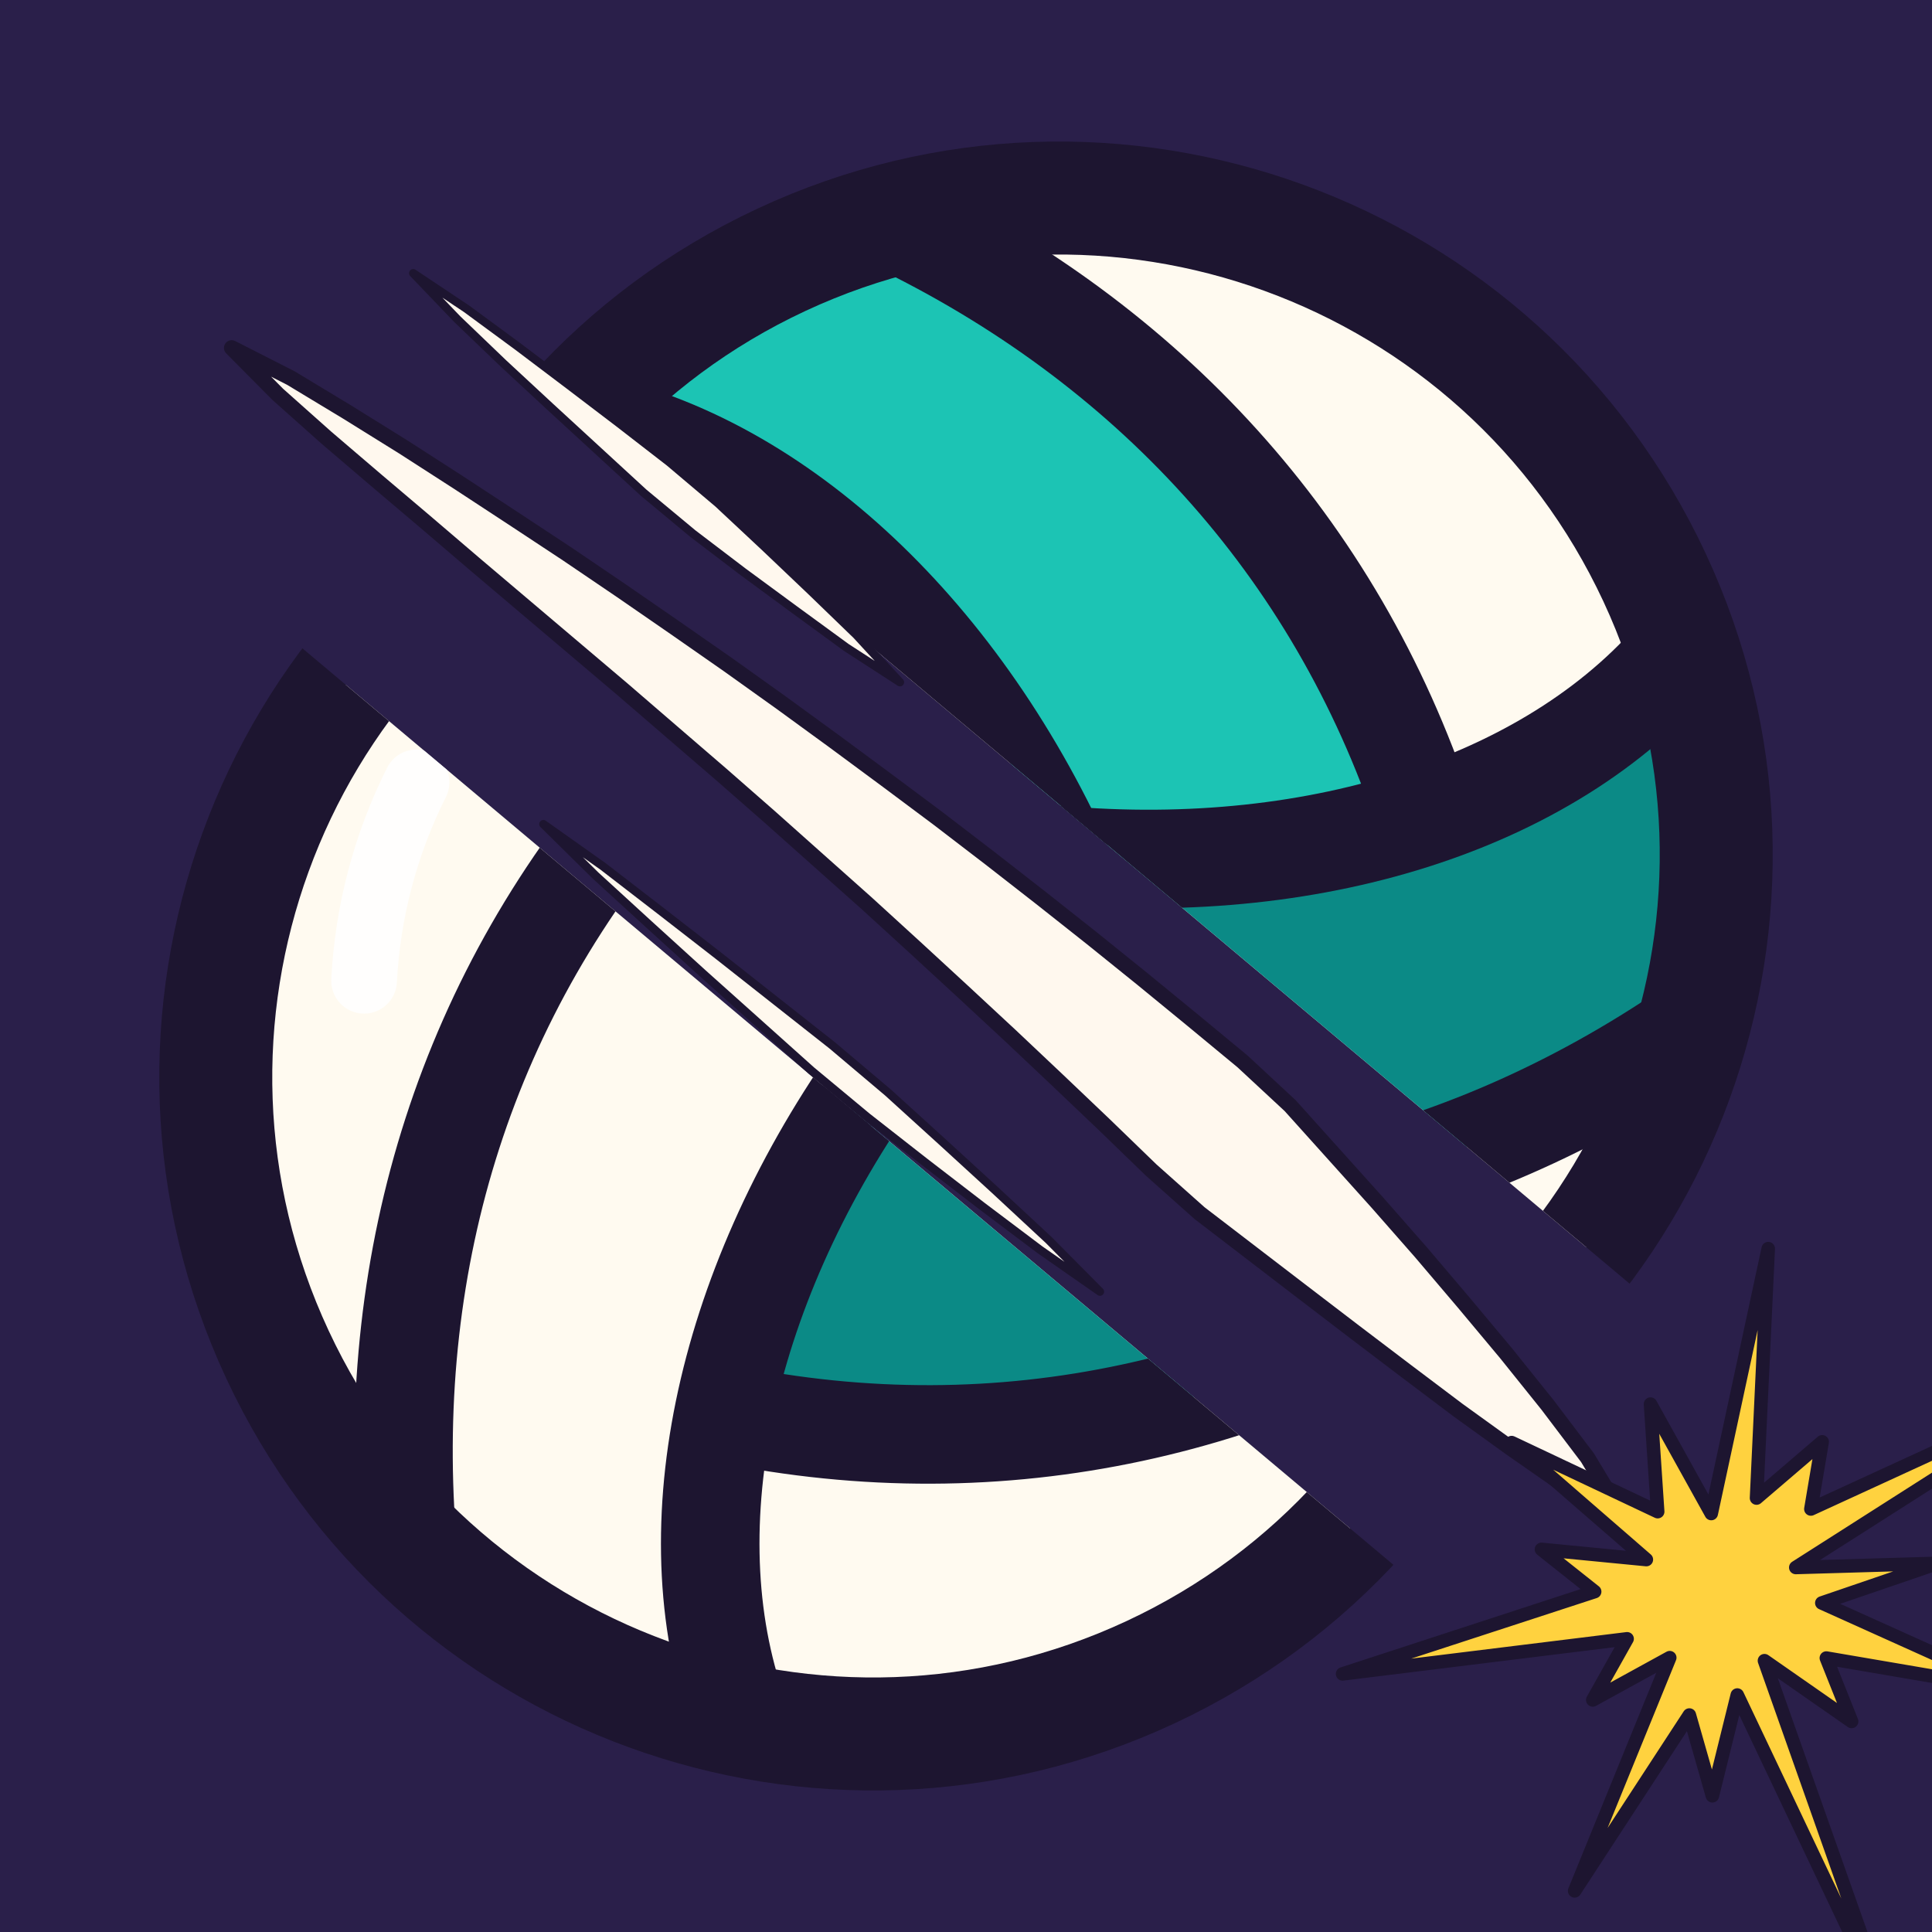
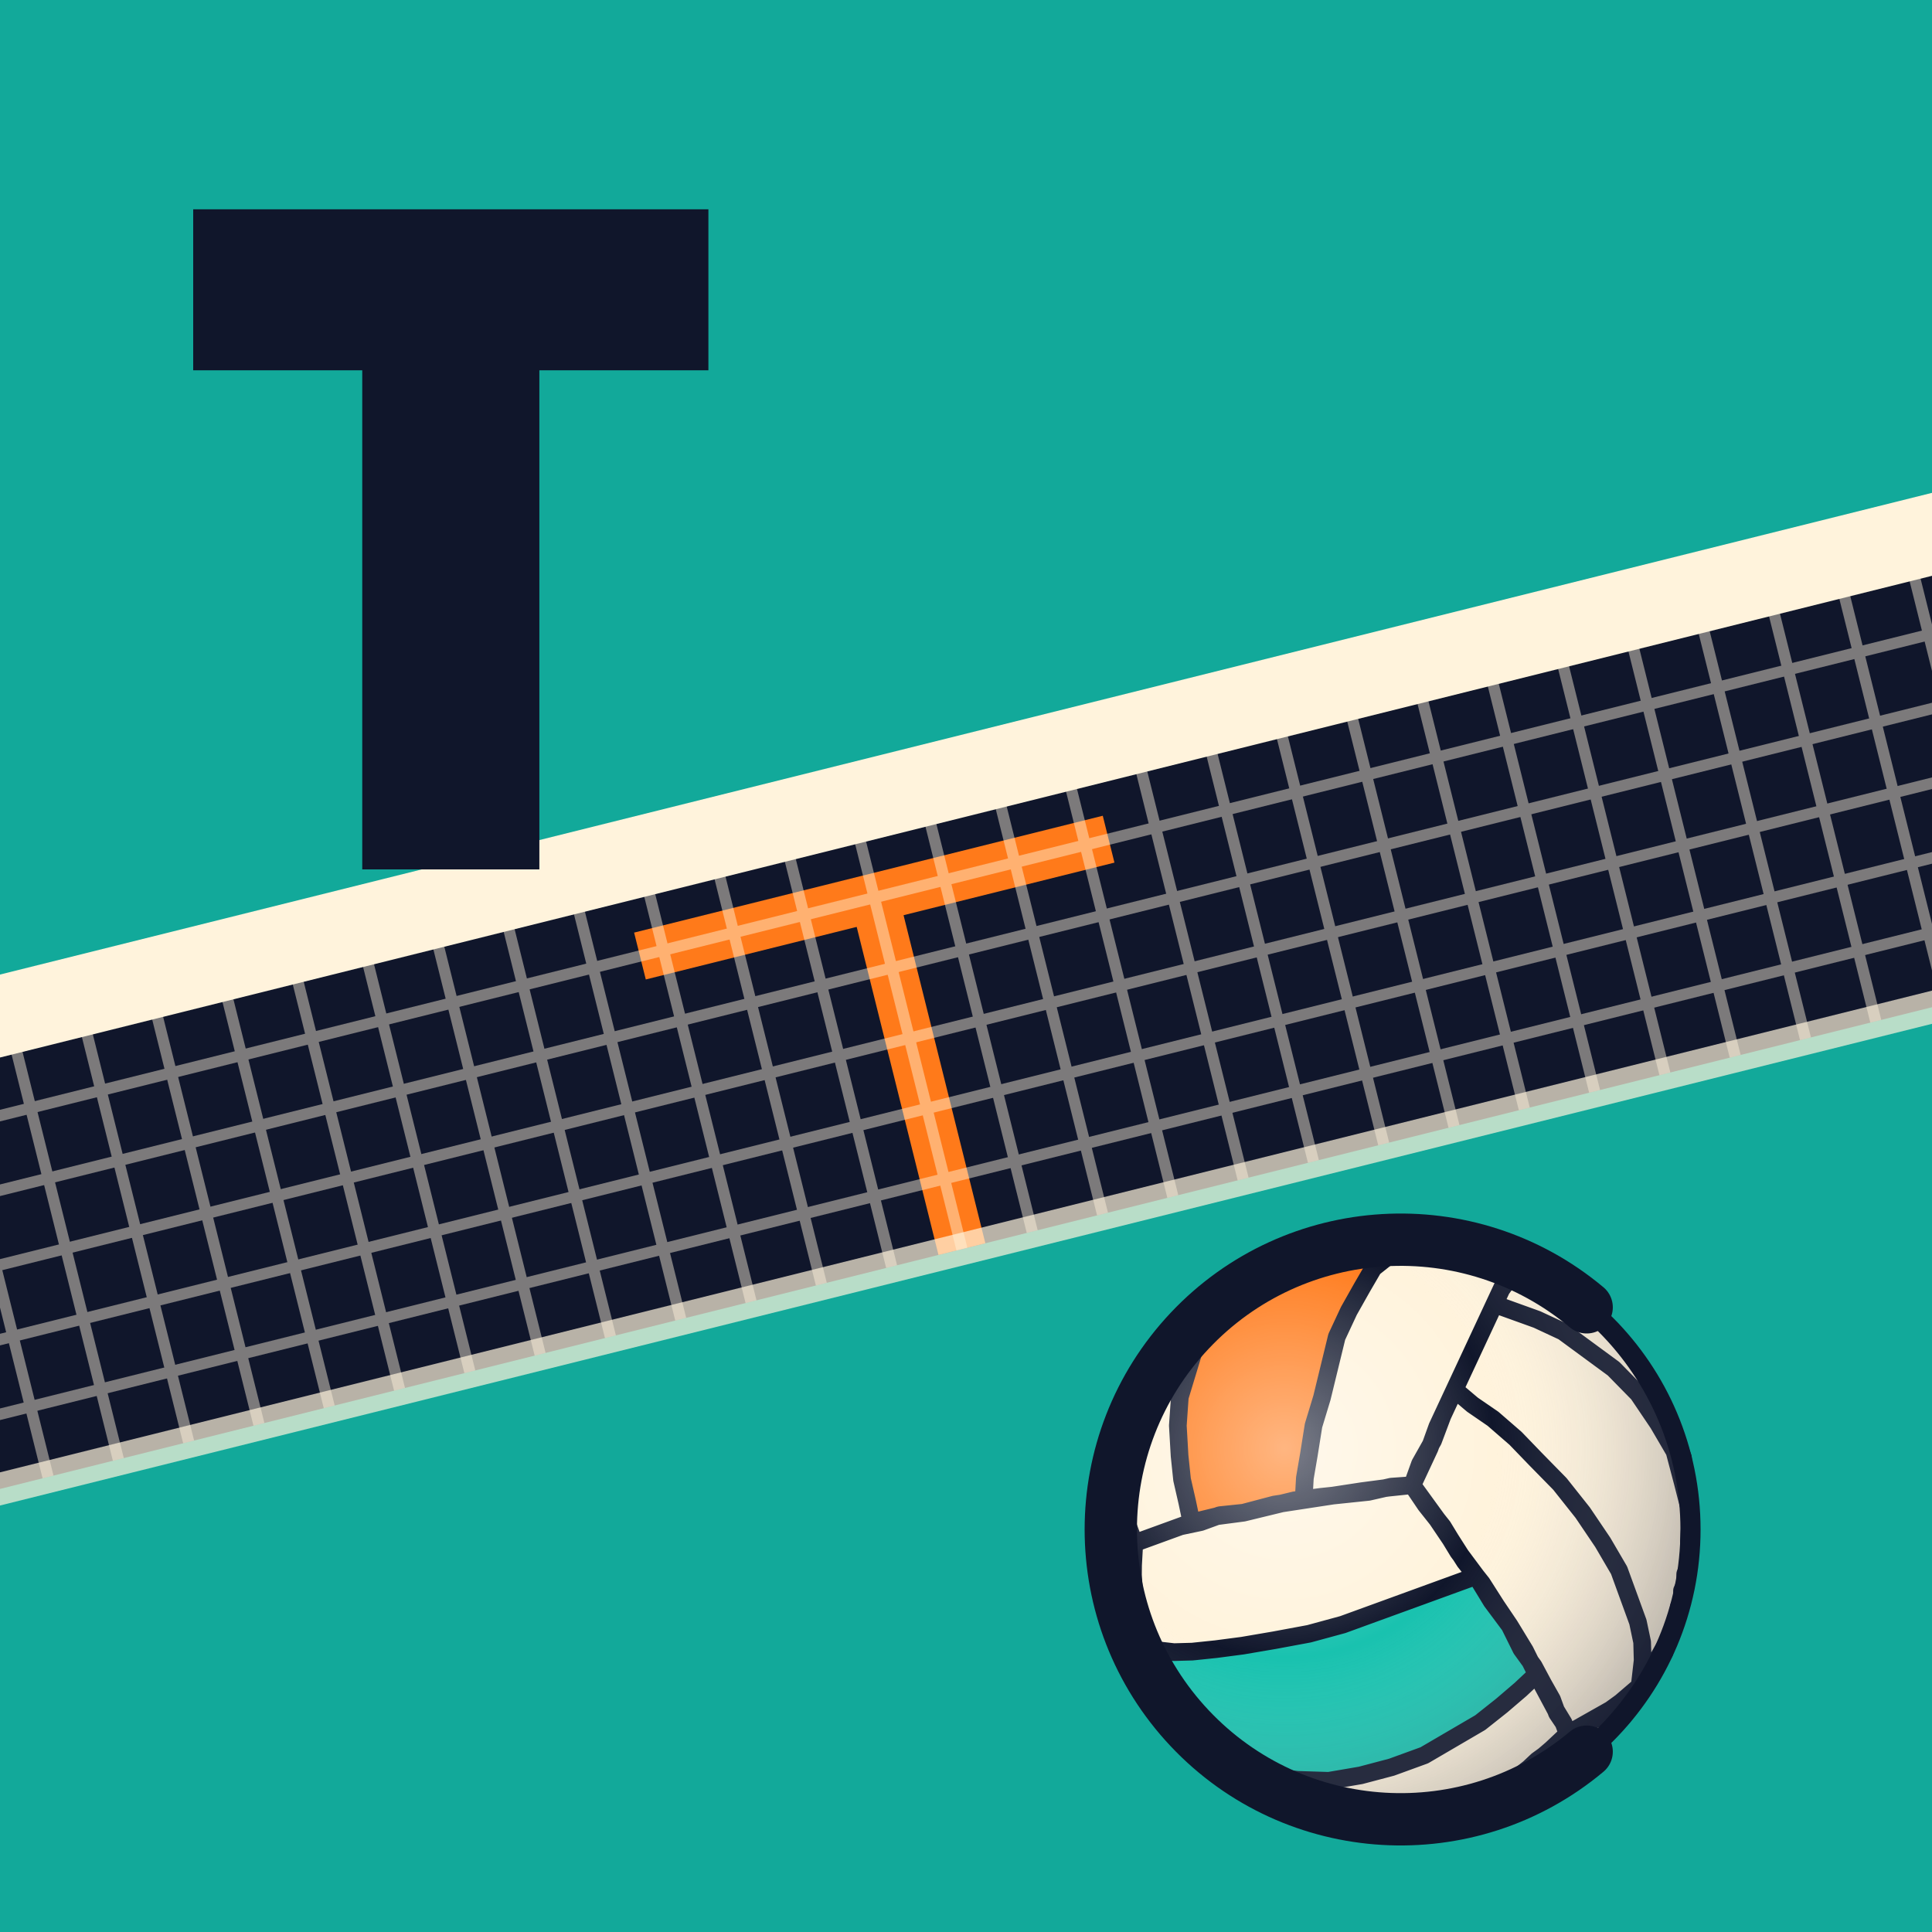
- <svg xmlns="http://www.w3.org/2000/svg" viewBox="0 0 512 512" role="img" aria-label="Make the Cut">
+ <svg xmlns="http://www.w3.org/2000/svg" viewBox="0 0 240 240" role="img" aria-label="Take the Court">
  <defs>
-     <clipPath id="h1">
-       <polygon points="-2303.7,-1880.8 2802.5,2408.5 873.0,4705.6 -4233.3,416.3" />
-     </clipPath>
-     <clipPath id="h2">
-       <polygon points="-2290.5,-1896.5 2815.7,2392.8 4745.3,95.7 -361.0,-4193.6" />
+     <clipPath id="ttck">
+       <rect width="240" height="240" />
    </clipPath>
  </defs>
-   <rect width="512" height="512" rx="0" fill="#2a1f4a" />
-   <g clip-path="url(#h1)" transform="translate(-24.7 29.4)">
-     <g transform="translate(256.0 256.0) rotate(-25) scale(17.408) translate(-12 -12)" stroke-linejoin="round" stroke-linecap="round">
-       <circle cx="12" cy="12" r="10" fill="#fffaf0" />
-       <path d="M12 12C12 8 10.5 4.5 8 2.8A10 10 0 0 1 13.8 2.2C16.5 5.5 17.8 9.5 17.3 13.8C15.98 13.86 13.73 13 12 12Z" fill="#1cc4b4" />
-       <path d="M12 12C12 8 10.5 4.5 8 2.8A10 10 0 0 1 13.8 2.2C16.5 5.5 17.8 9.5 17.3 13.8C15.98 13.86 13.73 13 12 12Z" fill="#0b8a86" transform="rotate(120 12 12)" />
-       <g fill="none" stroke="#1d1530" stroke-width="1.5">
-         <path d="M12 12C12 8 10.5 4.5 8 2.8" />
-         <path d="M13.8 2.2C16.5 5.5 17.8 9.5 17.3 13.8" />
-         <g transform="rotate(120 12 12)">
-           <path d="M12 12C12 8 10.5 4.5 8 2.8" />
-           <path d="M13.8 2.2C16.5 5.5 17.8 9.5 17.3 13.8" />
-         </g>
-         <g transform="rotate(240 12 12)">
-           <path d="M12 12C12 8 10.5 4.5 8 2.8" />
-           <path d="M13.8 2.2C16.5 5.5 17.8 9.5 17.3 13.8" />
-         </g>
-         <circle cx="12" cy="12" r="10" stroke-width="1.72" />
+   <g clip-path="url(#ttck)">
+     <rect width="240" height="240" fill="#12A99A" />
+     <g transform="rotate(-14 120 120)">
+       <rect x="-60" y="100" width="360" height="54" fill="#10162B" />
+       <g stroke="#FF7A1A" stroke-width="6" stroke-linecap="butt">
+         <line x1="81" y1="109" x2="141" y2="109" />
+         <line x1="111" y1="109" x2="111" y2="154" />
      </g>
-       <path d="M5.6 7.4A7.6 7.6 0 0 1 7.6 5" fill="none" stroke="#fff" stroke-width="1" opacity=".85" />
+       <g stroke="#FFF3DC" stroke-width="1.4" opacity="0.45">
+         <line x1="-60" y1="100" x2="-60" y2="154" />
+         <line x1="-51" y1="100" x2="-51" y2="154" />
+         <line x1="-42" y1="100" x2="-42" y2="154" />
+         <line x1="-33" y1="100" x2="-33" y2="154" />
+         <line x1="-24" y1="100" x2="-24" y2="154" />
+         <line x1="-15" y1="100" x2="-15" y2="154" />
+         <line x1="-6" y1="100" x2="-6" y2="154" />
+         <line x1="3" y1="100" x2="3" y2="154" />
+         <line x1="12" y1="100" x2="12" y2="154" />
+         <line x1="21" y1="100" x2="21" y2="154" />
+         <line x1="30" y1="100" x2="30" y2="154" />
+         <line x1="39" y1="100" x2="39" y2="154" />
+         <line x1="48" y1="100" x2="48" y2="154" />
+         <line x1="57" y1="100" x2="57" y2="154" />
+         <line x1="66" y1="100" x2="66" y2="154" />
+         <line x1="75" y1="100" x2="75" y2="154" />
+         <line x1="84" y1="100" x2="84" y2="154" />
+         <line x1="93" y1="100" x2="93" y2="154" />
+         <line x1="102" y1="100" x2="102" y2="154" />
+         <line x1="111" y1="100" x2="111" y2="154" />
+         <line x1="120" y1="100" x2="120" y2="154" />
+         <line x1="129" y1="100" x2="129" y2="154" />
+         <line x1="138" y1="100" x2="138" y2="154" />
+         <line x1="147" y1="100" x2="147" y2="154" />
+         <line x1="156" y1="100" x2="156" y2="154" />
+         <line x1="165" y1="100" x2="165" y2="154" />
+         <line x1="174" y1="100" x2="174" y2="154" />
+         <line x1="183" y1="100" x2="183" y2="154" />
+         <line x1="192" y1="100" x2="192" y2="154" />
+         <line x1="201" y1="100" x2="201" y2="154" />
+         <line x1="210" y1="100" x2="210" y2="154" />
+         <line x1="219" y1="100" x2="219" y2="154" />
+         <line x1="228" y1="100" x2="228" y2="154" />
+         <line x1="237" y1="100" x2="237" y2="154" />
+         <line x1="246" y1="100" x2="246" y2="154" />
+         <line x1="255" y1="100" x2="255" y2="154" />
+         <line x1="264" y1="100" x2="264" y2="154" />
+         <line x1="273" y1="100" x2="273" y2="154" />
+         <line x1="282" y1="100" x2="282" y2="154" />
+         <line x1="291" y1="100" x2="291" y2="154" />
+         <line x1="-60" y1="109" x2="300" y2="109" />
+         <line x1="-60" y1="118" x2="300" y2="118" />
+         <line x1="-60" y1="127" x2="300" y2="127" />
+         <line x1="-60" y1="136" x2="300" y2="136" />
+         <line x1="-60" y1="145" x2="300" y2="145" />
+       </g>
+       <rect x="-60" y="92" width="360" height="10" fill="#FFF3DC" />
+       <rect x="-60" y="152" width="360" height="4" fill="#FFF3DC" opacity="0.7" />
    </g>
+     <path d="M24 26 H88 V46 H67 V108 H45 V46 H24 Z" fill="#10162B" />
+     <g transform="translate(174 190) rotate(-20) scale(0.36)">
+       <defs>
+         <radialGradient id="ttcb" cx="0.36" cy="0.3" r="0.8">
+           <stop offset="0" stop-color="#FFFFFF" stop-opacity="0.45" />
+           <stop offset="0.45" stop-color="#FFFFFF" stop-opacity="0" />
+           <stop offset="1" stop-color="#10162B" stop-opacity="0.38" />
+         </radialGradient>
+       </defs>
+       <path d="M88 -47 L86 -51 L82 -57 L77 -63 L72 -68 L68 -72 L66 -70 L64 -68 L61 -66 L57 -62 L63 -57 L69 -52 L76 -45 L82 -36 L88 -27 L93 -16 L96 -4 L98 7 L97 18 L96 28 L93 37 L92 38 L95 31 L97 24 L98 17 L100 10 L100 2 L100 -5 L99 -12 L98 -19 L96 -27 L94 -34 L92 -40Z" fill="#FFF3DC" />
+       <path d="M92 38 L93 37 L96 28 L97 18 L98 7 L96 -4 L93 -16 L88 -27 L82 -36 L76 -45 L69 -52 L63 -57 L57 -62 L52 -57 L47 -52 L40 -45 L34 -39 L38 -32 L43 -25 L48 -16 L52 -7 L57 4 L61 16 L64 28 L66 39 L66 49 L66 58 L65 65 L63 71 L61 75 L59 79 L66 74 L72 69 L74 67 L76 65 L78 63 L80 60 L81 58 L83 56 L84 53 L86 51 L87 48 L89 46 L90 44 L91 41Z" fill="#FFF3DC" />
+       <path d="M59 79 L61 75 L63 71 L65 65 L66 58 L66 49 L66 39 L64 28 L61 16 L57 4 L52 -7 L48 -16 L43 -25 L38 -32 L34 -39 L27 -32 L21 -25 L14 -19 L9 -13 L11 -6 L13 1 L15 9 L17 18 L20 27 L22 36 L24 44 L25 53 L27 60 L28 67 L29 73 L29 78 L30 82 L30 86 L37 85 L44 84 L51 82Z" fill="#FFF3DC" />
+       <path d="M-74 -67 L-78 -62 L-82 -56 L-86 -50 L-90 -44 L-92 -38 L-91 -41 L-90 -44 L-89 -46 L-87 -48 L-86 -51 L-84 -53 L-83 -56 L-81 -58 L-80 -60 L-78 -63 L-76 -65Z" fill="#FFF3DC" />
+       <path d="M-92 -38 L-90 -44 L-86 -50 L-82 -56 L-85 -48 L-87 -41 L-88 -34 L-88 -27 L-91 -21 L-93 -14 L-95 -7 L-97 1 L-97 10 L-97 18 L-95 27 L-93 36 L-90 44 L-88 47 L-92 40 L-94 34 L-96 27 L-98 19 L-99 12 L-100 5 L-100 -2 L-100 -10 L-98 -17 L-97 -24 L-95 -31Z" fill="#FFF3DC" />
+       <path d="M-74 -67 L-77 -64 L-81 -58 L-84 -51 L-86 -45 L-88 -39 L-88 -33 L-88 -27 L-85 -27 L-80 -27 L-74 -27 L-67 -27 L-66 -34 L-65 -42 L-63 -50 L-60 -60 L-56 -69 L-50 -77 L-44 -85 L-37 -91 L-29 -95 L-22 -98 L-20 -98 L-26 -97 L-30 -95 L-36 -94 L-40 -92 L-45 -89 L-50 -87 L-54 -84 L-59 -81 L-63 -78 L-67 -74 L-71 -71Z" fill="#FFF3DC" />
+       <path d="M-20 -98 L-22 -98 L-29 -95 L-37 -91 L-44 -85 L-50 -77 L-56 -69 L-60 -60 L-63 -50 L-65 -42 L-66 -34 L-67 -27 L-58 -26 L-49 -24 L-38 -23 L-28 -21 L-25 -28 L-21 -35 L-16 -44 L-10 -52 L-4 -61 L2 -70 L9 -77 L16 -83 L22 -88 L28 -90 L32 -92 L36 -92 L39 -92 L41 -91 L36 -93 L31 -95 L26 -96 L21 -98 L16 -99 L11 -99 L6 -100 L0 -100 L-5 -100 L-10 -100 L-15 -99Z" fill="#FF7A1A" />
+       <path d="M41 -91 L39 -92 L36 -92 L32 -92 L28 -90 L22 -88 L16 -83 L9 -77 L2 -70 L-4 -61 L-10 -52 L-16 -44 L-21 -35 L-25 -28 L-28 -21 L-18 -19 L-8 -17 L1 -15 L9 -13 L14 -18 L19 -23 L24 -29 L30 -35 L36 -41 L41 -46 L47 -52 L52 -57 L56 -61 L59 -64 L62 -67 L65 -69 L66 -70 L68 -72 L63 -77 L57 -82 L50 -87 L45 -89 L45 -90 L44 -90 L44 -90 L44 -90 L43 -90 L43 -90 L43 -90 L42 -91 L42 -91 L42 -91 L41 -91Z" fill="#FFF3DC" />
+       <path d="M-45 89 L-42 91 L-41 91 L-41 91 L-42 91 L-42 91 L-42 91 L-43 90 L-43 90 L-43 90 L-44 90 L-44 90 L-44 90 L-45 90Z" fill="#FFF3DC" />
+       <path d="M-41 91 L-42 91 L-33 94 L-23 96 L-13 97 L-3 96 L2 98 L8 99 L14 99 L20 98 L15 99 L10 100 L5 100 L0 100 L-6 100 L-11 99 L-16 99 L-21 98 L-26 96 L-31 95 L-36 93Z" fill="#FF7A1A" />
+       <path d="M20 98 L14 99 L8 99 L2 98 L-3 96 L6 95 L15 92 L23 89 L30 86 L36 85 L42 84 L48 83 L55 81 L61 78 L67 74 L72 69 L74 67 L71 71 L67 74 L63 78 L59 81 L54 84 L50 87 L45 89 L40 92 L36 94 L30 95 L26 97Z" fill="#FFF3DC" />
+       <path d="M-45 89 L-39 92 L-31 94 L-23 96 L-14 97 L-6 97 L2 96 L10 94 L17 91 L24 89 L30 86 L30 82 L29 77 L28 70 L27 63 L20 66 L12 69 L3 72 L-8 74 L-19 76 L-31 76 L-42 75 L-53 73 L-63 69 L-71 65 L-77 60 L-82 55 L-86 51 L-89 46 L-88 47 L-86 52 L-83 56 L-80 60 L-77 64 L-73 68 L-70 72 L-66 75 L-62 78 L-58 81 L-54 84 L-49 87Z" fill="#FFF3DC" />
+       <path d="M-89 46 L-86 51 L-82 55 L-77 60 L-71 65 L-63 69 L-53 73 L-42 75 L-31 76 L-19 76 L-8 74 L3 72 L12 69 L20 66 L27 63 L26 54 L24 44 L21 34 L19 24 L11 24 L3 24 L-7 24 L-18 24 L-30 24 L-42 23 L-54 21 L-65 19 L-74 17 L-82 15 L-88 13 L-92 11 L-95 9 L-97 7 L-97 17 L-95 27 L-93 37Z" fill="#19C2AF" />
+       <path d="M-97 7 L-95 9 L-92 11 L-88 13 L-82 15 L-74 17 L-65 19 L-54 21 L-42 23 L-30 24 L-18 24 L-7 24 L3 24 L11 24 L19 24 L16 14 L14 4 L11 -5 L9 -13 L2 -15 L-6 -16 L-14 -18 L-22 -20 L-31 -22 L-40 -23 L-49 -24 L-57 -26 L-64 -26 L-71 -27 L-77 -27 L-82 -27 L-85 -27 L-88 -27 L-91 -20 L-94 -12 L-96 -3Z" fill="#FFF3DC" />
+       <path d="M88 -47 L84 -54 L79 -61 L73 -67 L68 -72 L63 -76 L59 -80 L53 -85 L46 -88 L45 -89 L49 -87 L54 -84 L58 -81 L62 -78 L66 -75 L70 -72 L73 -68 L77 -64 L80 -60 L83 -56 L86 -52Z" fill="#FFF3DC" />
+       <path d="M88 -47 L86 -51 L82 -57 L77 -63 L72 -68 L68 -72 L66 -70 L64 -68 L61 -66 L57 -62 L63 -57 L69 -52 L76 -45 L82 -36 L88 -27 L93 -16 L96 -4 L98 7 L97 18 L96 28 L93 37 L92 38 L95 31 L97 24 L98 17 L100 10 L100 2 L100 -5 L99 -12 L98 -19 L96 -27 L94 -34 L92 -40ZM92 38 L93 37 L96 28 L97 18 L98 7 L96 -4 L93 -16 L88 -27 L82 -36 L76 -45 L69 -52 L63 -57 L57 -62 L52 -57 L47 -52 L40 -45 L34 -39 L38 -32 L43 -25 L48 -16 L52 -7 L57 4 L61 16 L64 28 L66 39 L66 49 L66 58 L65 65 L63 71 L61 75 L59 79 L66 74 L72 69 L74 67 L76 65 L78 63 L80 60 L81 58 L83 56 L84 53 L86 51 L87 48 L89 46 L90 44 L91 41ZM59 79 L61 75 L63 71 L65 65 L66 58 L66 49 L66 39 L64 28 L61 16 L57 4 L52 -7 L48 -16 L43 -25 L38 -32 L34 -39 L27 -32 L21 -25 L14 -19 L9 -13 L11 -6 L13 1 L15 9 L17 18 L20 27 L22 36 L24 44 L25 53 L27 60 L28 67 L29 73 L29 78 L30 82 L30 86 L37 85 L44 84 L51 82ZM-74 -67 L-78 -62 L-82 -56 L-86 -50 L-90 -44 L-92 -38 L-91 -41 L-90 -44 L-89 -46 L-87 -48 L-86 -51 L-84 -53 L-83 -56 L-81 -58 L-80 -60 L-78 -63 L-76 -65ZM-92 -38 L-90 -44 L-86 -50 L-82 -56 L-85 -48 L-87 -41 L-88 -34 L-88 -27 L-91 -21 L-93 -14 L-95 -7 L-97 1 L-97 10 L-97 18 L-95 27 L-93 36 L-90 44 L-88 47 L-92 40 L-94 34 L-96 27 L-98 19 L-99 12 L-100 5 L-100 -2 L-100 -10 L-98 -17 L-97 -24 L-95 -31ZM-74 -67 L-77 -64 L-81 -58 L-84 -51 L-86 -45 L-88 -39 L-88 -33 L-88 -27 L-85 -27 L-80 -27 L-74 -27 L-67 -27 L-66 -34 L-65 -42 L-63 -50 L-60 -60 L-56 -69 L-50 -77 L-44 -85 L-37 -91 L-29 -95 L-22 -98 L-20 -98 L-26 -97 L-30 -95 L-36 -94 L-40 -92 L-45 -89 L-50 -87 L-54 -84 L-59 -81 L-63 -78 L-67 -74 L-71 -71ZM-20 -98 L-22 -98 L-29 -95 L-37 -91 L-44 -85 L-50 -77 L-56 -69 L-60 -60 L-63 -50 L-65 -42 L-66 -34 L-67 -27 L-58 -26 L-49 -24 L-38 -23 L-28 -21 L-25 -28 L-21 -35 L-16 -44 L-10 -52 L-4 -61 L2 -70 L9 -77 L16 -83 L22 -88 L28 -90 L32 -92 L36 -92 L39 -92 L41 -91 L36 -93 L31 -95 L26 -96 L21 -98 L16 -99 L11 -99 L6 -100 L0 -100 L-5 -100 L-10 -100 L-15 -99ZM41 -91 L39 -92 L36 -92 L32 -92 L28 -90 L22 -88 L16 -83 L9 -77 L2 -70 L-4 -61 L-10 -52 L-16 -44 L-21 -35 L-25 -28 L-28 -21 L-18 -19 L-8 -17 L1 -15 L9 -13 L14 -18 L19 -23 L24 -29 L30 -35 L36 -41 L41 -46 L47 -52 L52 -57 L56 -61 L59 -64 L62 -67 L65 -69 L66 -70 L68 -72 L63 -77 L57 -82 L50 -87 L45 -89 L45 -90 L44 -90 L44 -90 L44 -90 L43 -90 L43 -90 L43 -90 L42 -91 L42 -91 L42 -91 L41 -91ZM-45 89 L-42 91 L-41 91 L-41 91 L-42 91 L-42 91 L-42 91 L-43 90 L-43 90 L-43 90 L-44 90 L-44 90 L-44 90 L-45 90ZM-41 91 L-42 91 L-33 94 L-23 96 L-13 97 L-3 96 L2 98 L8 99 L14 99 L20 98 L15 99 L10 100 L5 100 L0 100 L-6 100 L-11 99 L-16 99 L-21 98 L-26 96 L-31 95 L-36 93ZM20 98 L14 99 L8 99 L2 98 L-3 96 L6 95 L15 92 L23 89 L30 86 L36 85 L42 84 L48 83 L55 81 L61 78 L67 74 L72 69 L74 67 L71 71 L67 74 L63 78 L59 81 L54 84 L50 87 L45 89 L40 92 L36 94 L30 95 L26 97ZM-45 89 L-39 92 L-31 94 L-23 96 L-14 97 L-6 97 L2 96 L10 94 L17 91 L24 89 L30 86 L30 82 L29 77 L28 70 L27 63 L20 66 L12 69 L3 72 L-8 74 L-19 76 L-31 76 L-42 75 L-53 73 L-63 69 L-71 65 L-77 60 L-82 55 L-86 51 L-89 46 L-88 47 L-86 52 L-83 56 L-80 60 L-77 64 L-73 68 L-70 72 L-66 75 L-62 78 L-58 81 L-54 84 L-49 87ZM-89 46 L-86 51 L-82 55 L-77 60 L-71 65 L-63 69 L-53 73 L-42 75 L-31 76 L-19 76 L-8 74 L3 72 L12 69 L20 66 L27 63 L26 54 L24 44 L21 34 L19 24 L11 24 L3 24 L-7 24 L-18 24 L-30 24 L-42 23 L-54 21 L-65 19 L-74 17 L-82 15 L-88 13 L-92 11 L-95 9 L-97 7 L-97 17 L-95 27 L-93 37ZM-97 7 L-95 9 L-92 11 L-88 13 L-82 15 L-74 17 L-65 19 L-54 21 L-42 23 L-30 24 L-18 24 L-7 24 L3 24 L11 24 L19 24 L16 14 L14 4 L11 -5 L9 -13 L2 -15 L-6 -16 L-14 -18 L-22 -20 L-31 -22 L-40 -23 L-49 -24 L-57 -26 L-64 -26 L-71 -27 L-77 -27 L-82 -27 L-85 -27 L-88 -27 L-91 -20 L-94 -12 L-96 -3ZM88 -47 L84 -54 L79 -61 L73 -67 L68 -72 L63 -76 L59 -80 L53 -85 L46 -88 L45 -89 L49 -87 L54 -84 L58 -81 L62 -78 L66 -75 L70 -72 L73 -68 L77 -64 L80 -60 L83 -56 L86 -52Z" fill="none" stroke="#10162B" stroke-width="6.1" stroke-linejoin="round" />
+       <circle r="100" fill="url(#ttcb)" />
+     </g>
+     <circle cx="174" cy="190" r="36" fill="none" stroke="#10162B" stroke-width="2.5" />
+     <path d="M197.1 217.6 A36 36 0 1 1 197.1 162.4" fill="none" stroke="#10162B" stroke-width="6.5" stroke-linecap="round" />
  </g>
-   <g clip-path="url(#h2)" transform="translate(24.7 -29.4)">
-     <g transform="translate(256.0 256.0) rotate(-25) scale(17.408) translate(-12 -12)" stroke-linejoin="round" stroke-linecap="round">
-       <circle cx="12" cy="12" r="10" fill="#fffaf0" />
-       <path d="M12 12C12 8 10.5 4.5 8 2.8A10 10 0 0 1 13.8 2.2C16.5 5.5 17.8 9.5 17.3 13.8C15.98 13.86 13.73 13 12 12Z" fill="#1cc4b4" />
-       <path d="M12 12C12 8 10.5 4.5 8 2.8A10 10 0 0 1 13.8 2.2C16.5 5.5 17.8 9.5 17.3 13.8C15.98 13.86 13.73 13 12 12Z" fill="#0b8a86" transform="rotate(120 12 12)" />
-       <g fill="none" stroke="#1d1530" stroke-width="1.5">
-         <path d="M12 12C12 8 10.5 4.5 8 2.8" />
-         <path d="M13.8 2.2C16.5 5.5 17.8 9.5 17.3 13.8" />
-         <g transform="rotate(120 12 12)">
-           <path d="M12 12C12 8 10.5 4.5 8 2.8" />
-           <path d="M13.8 2.2C16.5 5.5 17.8 9.5 17.3 13.8" />
-         </g>
-         <g transform="rotate(240 12 12)">
-           <path d="M12 12C12 8 10.5 4.5 8 2.8" />
-           <path d="M13.8 2.2C16.5 5.5 17.8 9.5 17.3 13.8" />
-         </g>
-         <circle cx="12" cy="12" r="10" stroke-width="1.72" />
-       </g>
-       <path d="M5.6 7.4A7.6 7.6 0 0 1 7.6 5" fill="none" stroke="#fff" stroke-width="1" opacity=".85" />
-     </g>
-   </g>
-   <path d="M109.5 72.4 L121.2 84.6 L133.4 96.3 L145.8 107.8 L158.2 119.2 L170.6 130.6 L183.6 141.4 L197.0 151.6 L210.6 161.6 L224.3 171.6 L238.5 180.8 L238.5 180.8 L227.0 168.3 L214.9 156.6 L202.6 144.9 L190.3 133.4 L177.4 122.5 L164.1 112.2 L150.7 102.0 L137.2 91.8 L123.6 81.8 L109.5 72.4 Z" fill="#fff8ee" stroke="#1d1530" stroke-width="2.2" stroke-linejoin="round" />
-   <path d="M144.0 218.4 L157.8 232.0 L172.0 245.0 L186.3 258.0 L200.6 270.8 L215.0 283.7 L229.8 296.0 L245.0 307.9 L260.2 319.6 L275.6 331.2 L291.5 342.3 L291.5 342.3 L277.9 328.6 L263.7 315.4 L249.5 302.4 L235.3 289.5 L220.5 277.0 L205.4 265.1 L190.3 253.2 L175.1 241.4 L159.8 229.6 L144.0 218.4 Z" fill="#fff8ee" stroke="#1d1530" stroke-width="2.2" stroke-linejoin="round" />
-   <path d="M61.4 92.2 L73.6 104.5 L86.4 115.9 L99.5 127.1 L112.6 138.2 L125.7 149.4 L138.8 160.5 L151.9 171.6 L165.0 182.7 L178.1 194.0 L191.1 205.2 L204.0 216.5 L216.9 228.0 L229.7 239.4 L242.4 251.0 L255.1 262.7 L267.7 274.4 L280.2 286.2 L292.7 298.1 L305.1 310.1 L317.9 321.5 L331.6 332.0 L345.3 342.5 L358.9 352.9 L372.6 363.3 L386.4 373.7 L400.4 383.8 L414.6 393.7 L430.1 401.9 L430.1 401.9 L420.7 386.3 L410.1 372.3 L399.1 358.6 L387.9 345.2 L376.6 331.9 L365.1 318.8 L353.5 305.9 L341.9 293.0 L329.3 281.3 L316.0 270.3 L302.7 259.4 L289.3 248.6 L275.9 238.0 L262.3 227.4 L248.6 216.9 L234.8 206.6 L221.0 196.4 L207.0 186.2 L193.0 176.2 L178.8 166.3 L164.6 156.5 L150.3 146.8 L135.9 137.3 L121.4 127.8 L106.8 118.4 L92.0 109.2 L77.1 100.2 L61.4 92.2 Z" fill="#fff8ee" stroke="#1d1530" stroke-width="4.096" stroke-linejoin="round" />
-   <path d="M437.4 372.1 L453.5 401.1 L468.6 330.9 L465.5 397.0 L482.9 382.1 L479.9 399.9 L552.6 366.5 L475.9 415.4 L513.5 414.3 L482.8 424.8 L534.3 448.0 L484.0 439.4 L490.7 456.2 L467.6 440.1 L501.2 535.2 L460.4 449.2 L453.8 475.9 L447.7 454.5 L417.3 501.1 L442.5 439.3 L422.1 450.5 L431.2 434.3 L355.8 443.6 L422.6 421.8 L408.5 410.6 L436.3 413.3 L400.6 382.3 L439.3 400.6 Z" fill="#ffd23f" stroke="#1d1530" stroke-width="3.584" stroke-linejoin="round" />
-   <path d="M596.6 427.4 L600.0 430.0 L603.3 431.5 L606.7 431.8 L610.1 431.4 L613.6 430.9 L617.0 430.4 L620.4 429.7 L623.9 428.4 L623.9 428.4 L620.5 426.8 L617.1 425.9 L613.8 425.1 L610.4 424.4 L607.0 423.7 L603.6 423.8 L600.1 425.0 L596.6 427.4 Z" fill="#ffd23f" stroke="#1d1530" stroke-width="2.509" stroke-linejoin="round" />
-   <path d="M538.1 554.4 L537.9 559.4 L538.8 563.7 L540.8 567.4 L543.5 570.5 L546.3 573.7 L549.1 576.8 L552.1 579.8 L555.6 582.5 L555.6 582.5 L554.8 578.2 L553.3 574.2 L551.8 570.3 L550.2 566.4 L548.5 562.6 L546.1 559.2 L542.6 556.5 L538.1 554.4 Z" fill="#ffd23f" stroke="#1d1530" stroke-width="2.509" stroke-linejoin="round" />
-   <path d="M427.3 555.6 L424.6 557.8 L422.8 560.1 L422.1 562.7 L422.0 565.4 L422.0 568.1 L422.0 570.9 L422.1 573.7 L422.8 576.5 L422.8 576.5 L424.6 574.2 L425.9 571.7 L427.0 569.2 L428.1 566.7 L429.2 564.2 L429.6 561.6 L428.9 558.7 L427.3 555.6 Z" fill="#ffd23f" stroke="#1d1530" stroke-width="2.509" stroke-linejoin="round" />
-   <path d="M616.5 523.0 L617.5 525.9 L619.0 528.2 L621.0 529.6 L623.3 530.5 L625.6 531.4 L627.9 532.2 L630.3 533.0 L633.0 533.3 L633.0 533.3 L631.5 531.1 L629.8 529.3 L628.0 527.5 L626.2 525.8 L624.4 524.2 L622.2 523.0 L619.6 522.7 L616.5 523.0 Z" fill="#ffd23f" stroke="#1d1530" stroke-width="2.509" stroke-linejoin="round" />
-   <path d="M490.2 618.8 L488.6 622.3 L487.9 625.6 L488.3 628.8 L489.3 631.8 L490.4 634.8 L491.5 637.8 L492.8 640.8 L494.6 643.7 L494.6 643.7 L495.3 640.4 L495.5 637.2 L495.5 633.9 L495.5 630.7 L495.4 627.5 L494.7 624.4 L492.9 621.5 L490.2 618.8 Z" fill="#ffd23f" stroke="#1d1530" stroke-width="2.509" stroke-linejoin="round" />
</svg>
